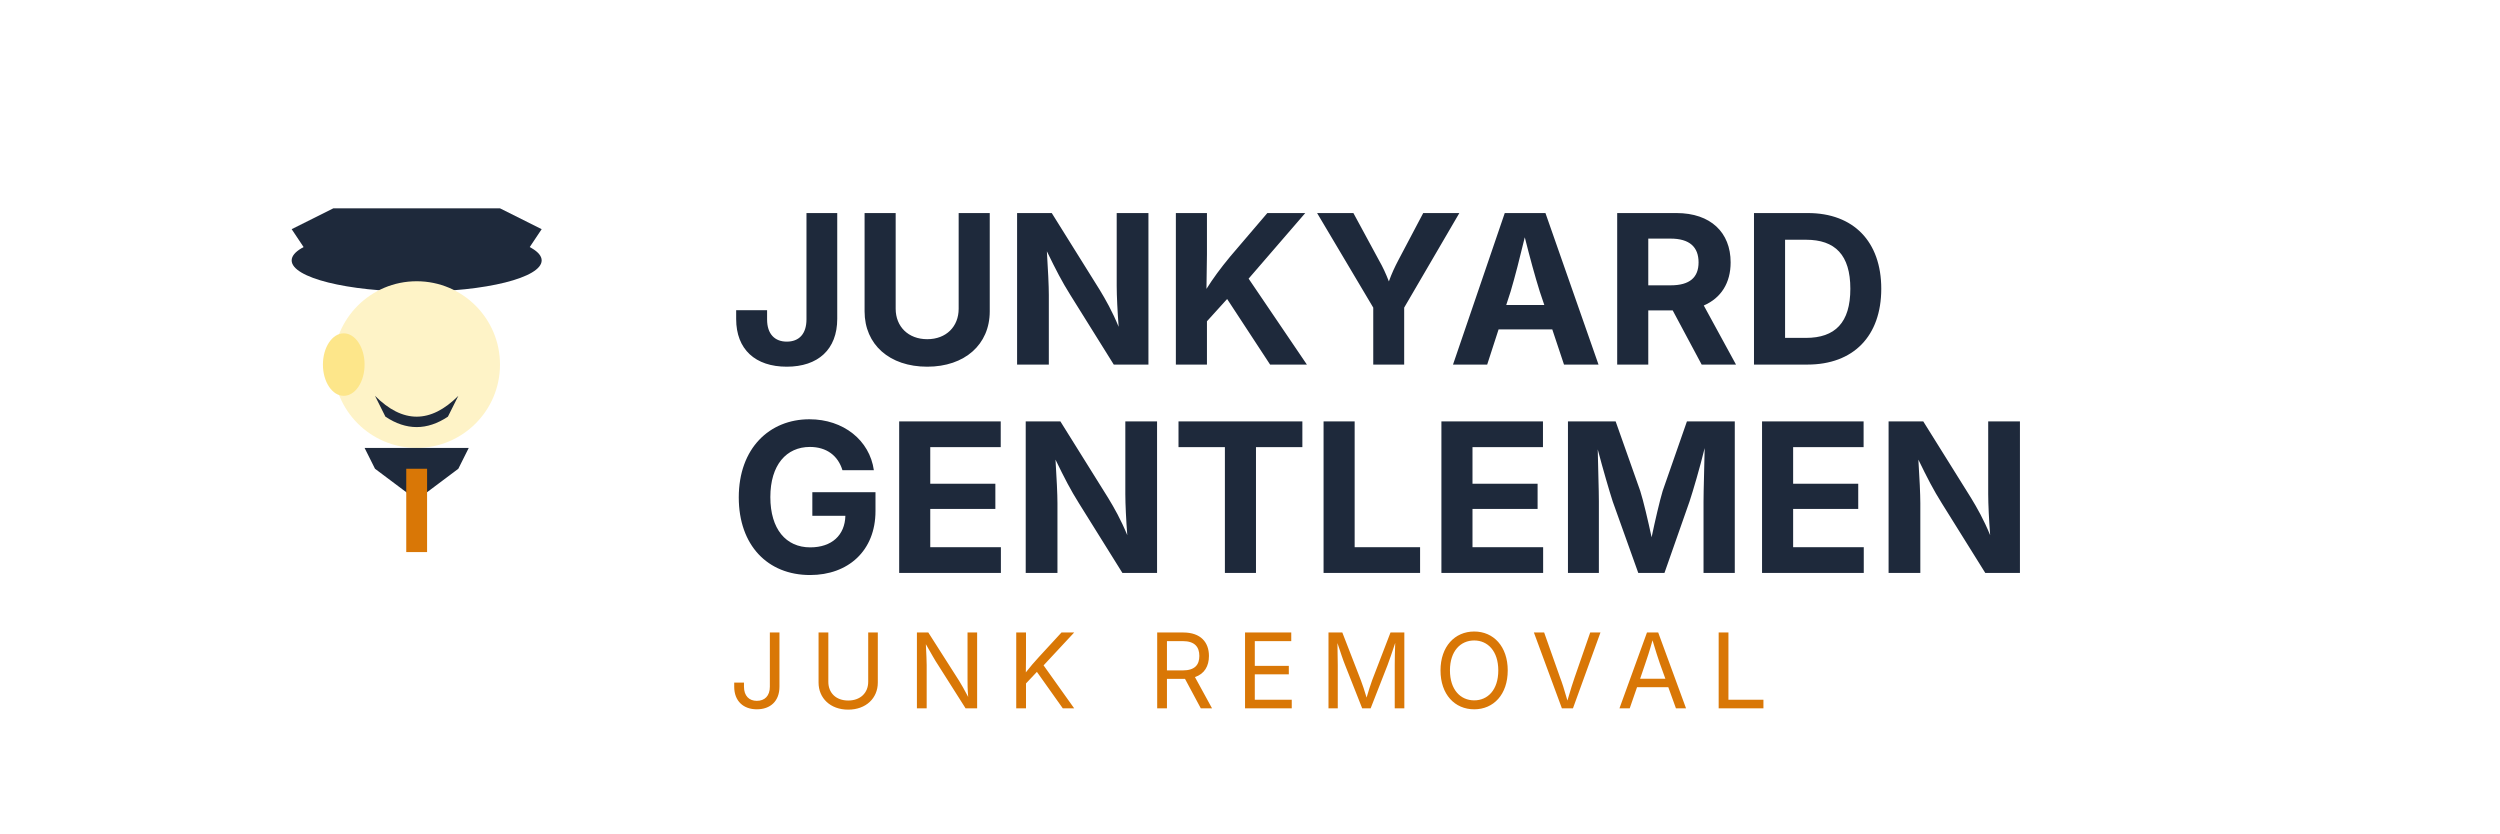
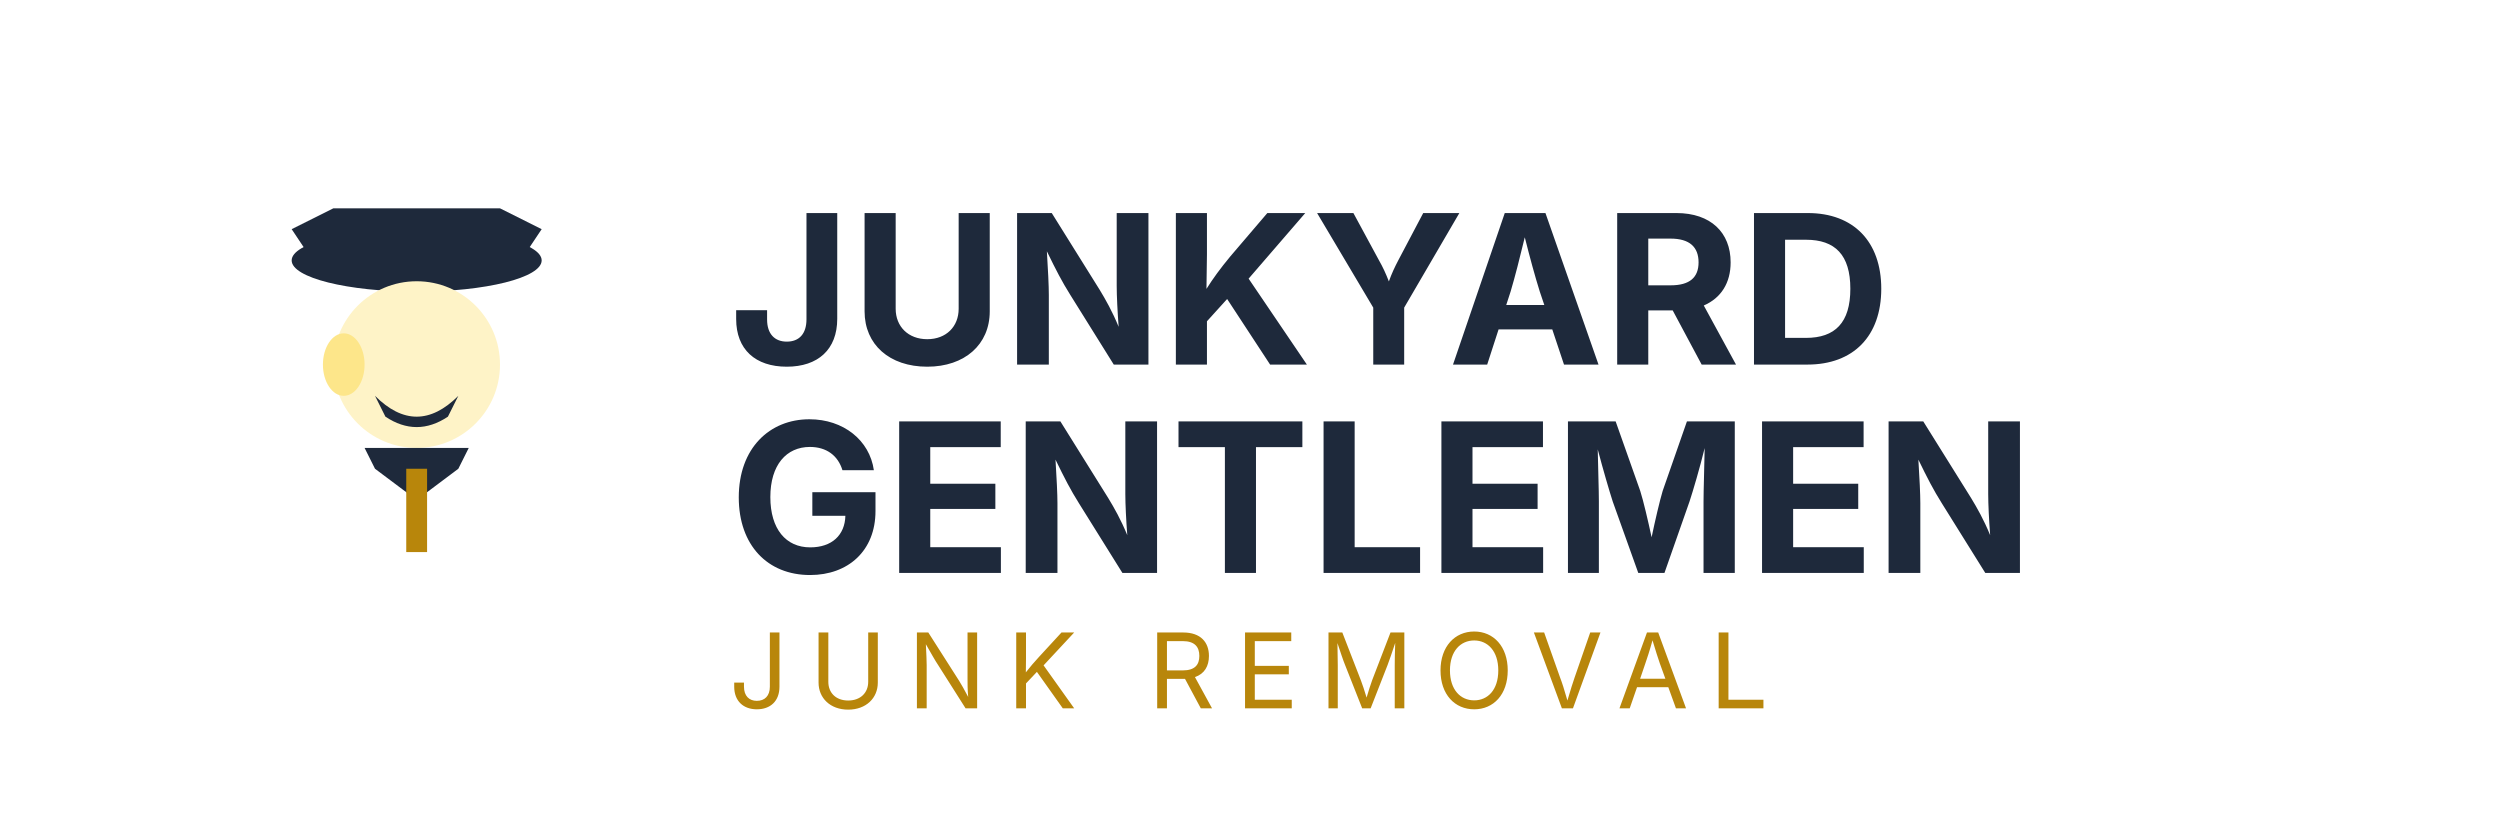
<svg xmlns="http://www.w3.org/2000/svg" width="240" height="80" viewBox="0 0 240 80" fill="none">
  <g transform="translate(10, 10)">
    <path d="M20 15 L40 15 L42 12 L38 10 L22 10 L18 12 Z" fill="#1e293b" />
    <ellipse cx="30" cy="15" rx="12" ry="3" fill="#1e293b" />
    <circle cx="30" cy="25" r="8" fill="#fef3c7" />
    <ellipse cx="23" cy="25" rx="2" ry="3" fill="#fde68a" />
    <path d="M26 28 Q30 32 34 28 L33 30 Q30 32 27 30 Z" fill="#1e293b" />
    <path d="M25 33 L35 33 L34 35 L30 38 L26 35 Z" fill="#1e293b" />
-     <rect x="29" y="35" width="2" height="8" fill="#d97706" />
+     <rect x="29" y="35" width="2" height="8" fill="#b8860b" />
  </g>
  <text x="70" y="35" font-family="system-ui, -apple-system, sans-serif" font-size="20" font-weight="700" fill="#1e293b">
    JUNKYARD
  </text>
  <text x="70" y="55" font-family="system-ui, -apple-system, sans-serif" font-size="20" font-weight="700" fill="#1e293b">
    GENTLEMEN
  </text>
-   <text x="70" y="68" font-family="system-ui, -apple-system, sans-serif" font-size="10" font-weight="400" fill="#d97706" letter-spacing="2">
+   <text x="70" y="68" font-family="system-ui, -apple-system, sans-serif" font-size="10" font-weight="400" fill="#b8860b" letter-spacing="2">
    JUNK REMOVAL
  </text>
</svg>
